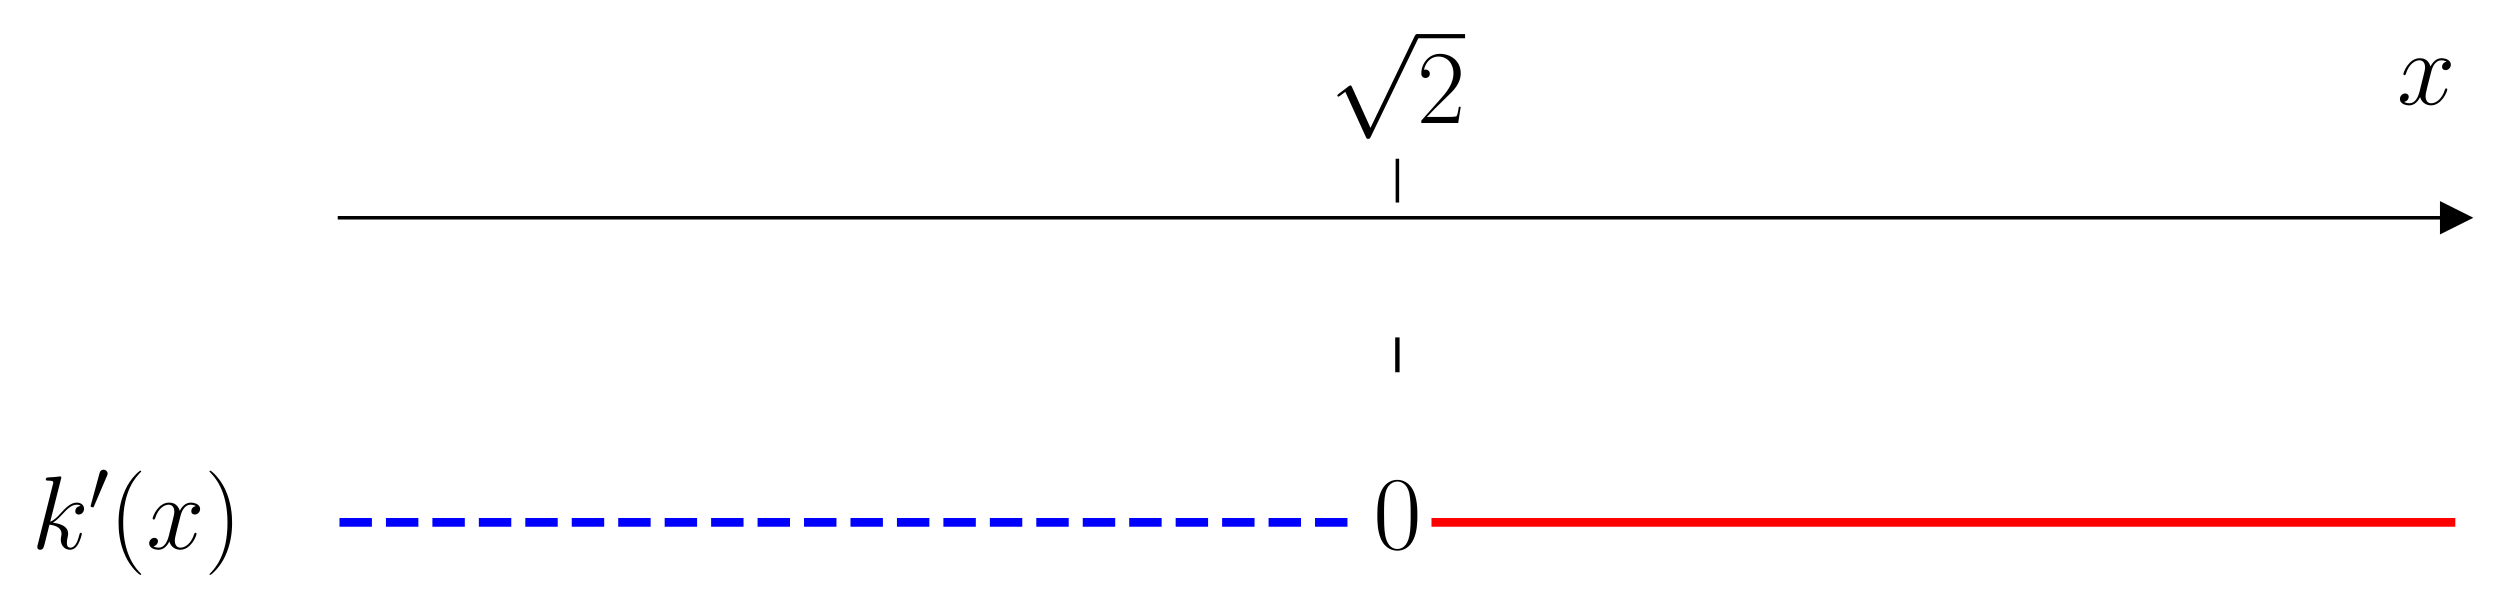
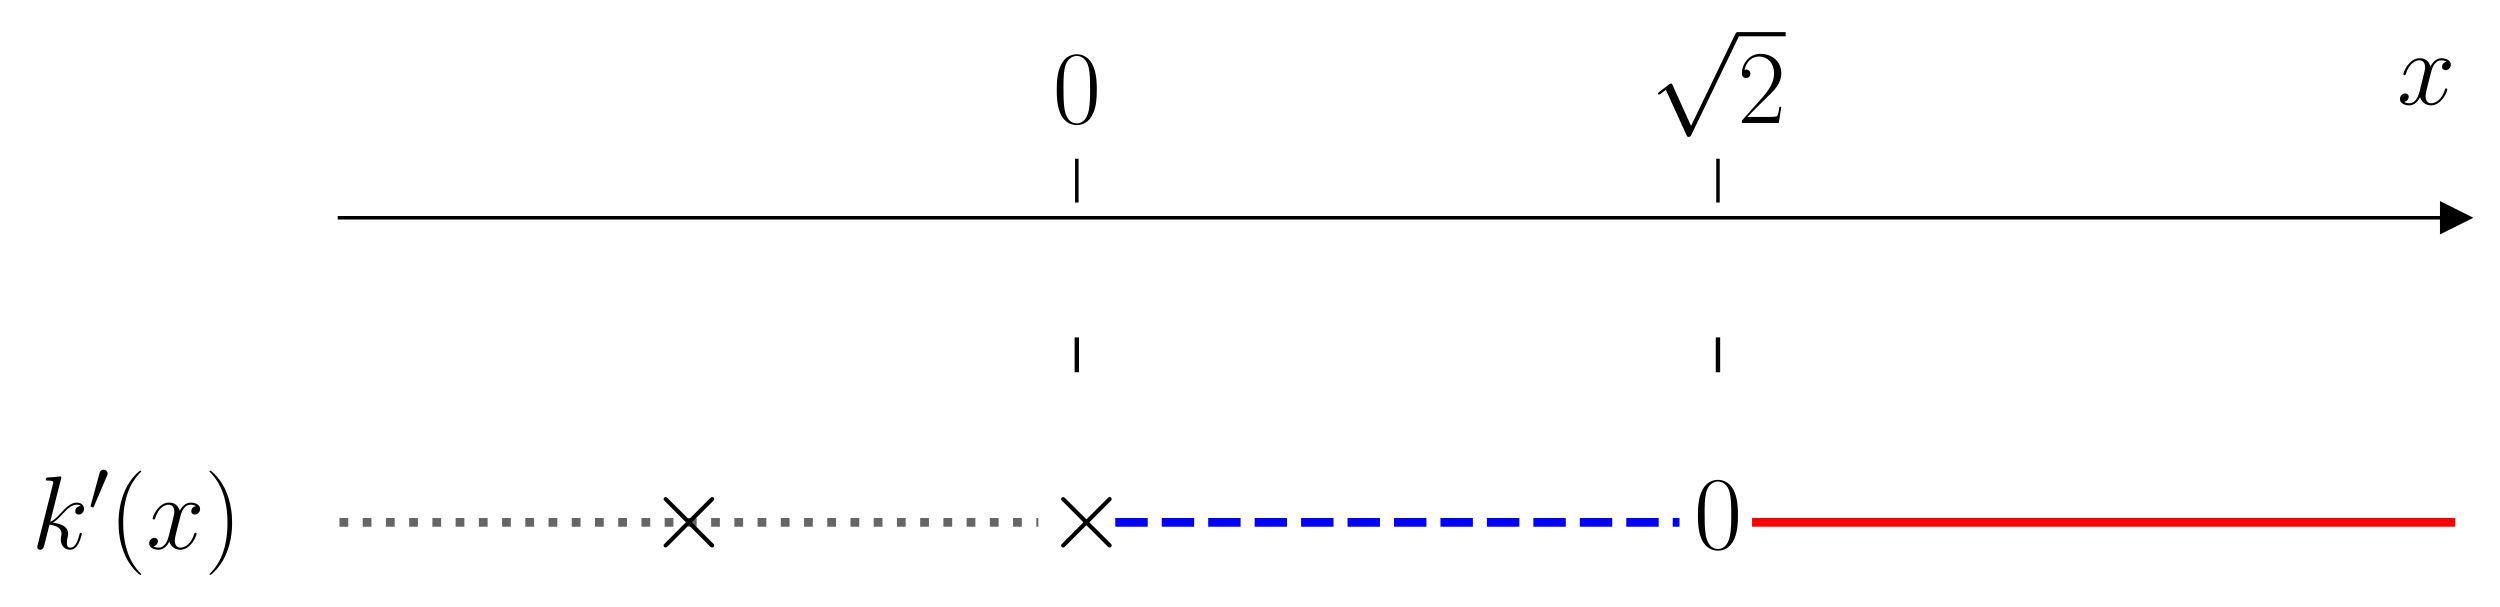
<svg xmlns="http://www.w3.org/2000/svg" xmlns:xlink="http://www.w3.org/1999/xlink" width="570.454pt" height="138.365pt" viewBox="0 0 570.454 138.365" version="1.1">
  <defs>
    <style type="text/css">*{stroke-linejoin: round; stroke-linecap: butt}</style>
  </defs>
  <g id="figure_1">
    <g id="patch_1">
      <path d="M 0 138.365  L 570.454 138.365  L 570.454 0  L 0 0  L 0 138.365  z " style="fill: none" />
    </g>
    <g id="axes_1">
      <g id="patch_2">
        <path d="M 77.464 122.674  L 560.254 122.674  L 560.254 46.215  L 77.464 46.215  L 77.464 122.674  z " style="fill: none" />
      </g>
      <g id="matplotlib.axis_1">
        <g id="xtick_1">
          <g id="line2d_1">
            <defs>
-               <path id="m3f08882ecc" d="M 0 0  L 0 -10  " style="stroke: #000000; stroke-width: 0.8" />
+               <path id="mfc2498b287" d="M 0 0  L 0 -10  " style="stroke: #000000; stroke-width: 0.8" />
            </defs>
            <g>
-               <use xlink:href="#m3f08882ecc" x="318.859" y="46.215" style="stroke: #000000; stroke-width: 0.8" />
+               <use xlink:href="#mfc2498b287" x="245.709" y="46.215" style="stroke: #000000; stroke-width: 0.8" />
            </g>
          </g>
          <g id="text_1">
-             <g transform="translate(303.4134 28.06398) scale(0.24 -0.24)">
+             <g transform="translate(240.226 28.06398) scale(0.24 -0.24)">
+               <defs>
+                 <path id="CMR17-30" d="M 2688 2025  C 2688 2416 2682 3080 2413 3591  C 2176 4039 1798 4198 1466 4198  C 1158 4198 768 4058 525 3597  C 269 3118 243 2524 243 2025  C 243 1661 250 1106 448 619  C 723 -39 1216 -128 1466 -128  C 1760 -128 2208 -7 2470 600  C 2662 1042 2688 1559 2688 2025  z M 1466 -26  C 1056 -26 813 325 723 812  C 653 1188 653 1738 653 2096  C 653 2588 653 2997 736 3387  C 858 3929 1216 4096 1466 4096  C 1728 4096 2067 3923 2189 3400  C 2272 3036 2278 2607 2278 2096  C 2278 1680 2278 1169 2202 792  C 2067 95 1690 -26 1466 -26  z " transform="scale(0.015625)" />
+               </defs>
+               <use xlink:href="#CMR17-30" transform="scale(0.996264)" />
+             </g>
+           </g>
+         </g>
+         <g id="xtick_2">
+           <g id="line2d_2">
+             <g>
+               <use xlink:href="#mfc2498b287" x="392.009" y="46.215" style="stroke: #000000; stroke-width: 0.8" />
+             </g>
+           </g>
+           <g id="text_2">
+             <g transform="translate(376.5635 28.06398) scale(0.24 -0.24)">
              <defs>
                <path id="CMSY10-70" d="M 2490 -5472  L 1363 -2982  C 1318 -2880 1286 -2880 1267 -2880  C 1261 -2880 1229 -2880 1158 -2931  L 550 -3392  C 467 -3456 467 -3475 467 -3494  C 467 -3526 486 -3565 531 -3565  C 570 -3565 678 -3475 749 -3424  C 787 -3393 883 -3323 954 -3271  L 2214 -6042  C 2259 -6144 2291 -6144 2349 -6144  C 2445 -6144 2464 -6106 2509 -6016  L 5414 0  C 5459 90 5459 115 5459 128  C 5459 192 5408 256 5331 256  C 5280 256 5235 224 5184 122  L 2490 -5472  z " transform="scale(0.015625)" />
                <path id="CMR17-32" d="M 2669 989  L 2554 989  C 2490 536 2438 459 2413 420  C 2381 369 1920 369 1830 369  L 602 369  C 832 619 1280 1072 1824 1597  C 2214 1967 2669 2402 2669 3035  C 2669 3790 2067 4224 1395 4224  C 691 4224 262 3604 262 3030  C 262 2780 448 2748 525 2748  C 589 2748 781 2787 781 3010  C 781 3207 614 3264 525 3264  C 486 3264 448 3258 422 3245  C 544 3790 915 4058 1306 4058  C 1862 4058 2227 3617 2227 3035  C 2227 2479 1901 2000 1536 1584  L 262 146  L 262 0  L 2515 0  L 2669 989  z " transform="scale(0.015625)" />
              </defs>
-               <use xlink:href="#CMSY10-70" transform="translate(0 80.55052) scale(0.996264)" />
+               <use xlink:href="#CMSY10-70" transform="translate(0 82.42146) scale(0.996264)" />
              <use xlink:href="#CMR17-32" transform="translate(83.02225 0) scale(0.996264)" />
-               <path d="M 83.022 80.551  L 128.713 80.551  L 128.713 84.535  L 83.022 84.535  L 83.022 80.551  z " />
+               <path d="M 83.022 82.421  L 128.713 82.421  L 128.713 86.406  L 83.022 86.406  L 83.022 82.421  z " />
            </g>
          </g>
        </g>
-         <g id="text_2">
+         <g id="text_3">
          <g transform="translate(546.9499 23.8044) scale(0.24 -0.24)">
            <defs>
              <path id="CMMI12-78" d="M 3034 2606  C 2829 2567 2752 2414 2752 2293  C 2752 2139 2874 2088 2963 2088  C 3155 2088 3290 2254 3290 2427  C 3290 2695 2982 2816 2714 2816  C 2323 2816 2106 2433 2048 2312  C 1901 2816 1504 2816 1389 2816  C 736 2816 390 1980 390 1839  C 390 1814 416 1782 461 1782  C 512 1782 525 1820 538 1846  C 755 2555 1184 2689 1370 2689  C 1658 2689 1715 2420 1715 2267  C 1715 2127 1677 1980 1600 1673  L 1382 798  C 1286 415 1101 64 762 64  C 730 64 570 64 435 147  C 666 192 717 383 717 460  C 717 588 621 664 499 664  C 346 664 179 530 179 326  C 179 57 480 -64 755 -64  C 1062 -64 1280 179 1414 441  C 1517 64 1837 -64 2074 -64  C 2726 -64 3072 773 3072 913  C 3072 945 3046 971 3008 971  C 2950 971 2944 939 2925 888  C 2752 326 2381 64 2093 64  C 1869 64 1747 230 1747 492  C 1747 632 1773 734 1875 1156  L 2099 2024  C 2195 2408 2413 2689 2707 2689  C 2720 2689 2899 2689 3034 2606  z " transform="scale(0.015625)" />
            </defs>
            <use xlink:href="#CMMI12-78" transform="scale(0.996264)" />
          </g>
        </g>
      </g>
      <g id="matplotlib.axis_2" />
-       <g id="line2d_2">
+       <g id="line2d_3">
        <defs>
-           <path id="m8b72366058" d="M 3 0  L -3 -3  L -3 3  z " style="stroke: #000000; stroke-linejoin: miter" />
+           <path id="m589b50e64b" d="M 3 0  L -3 -3  L -3 3  z " style="stroke: #000000; stroke-linejoin: miter" />
        </defs>
        <g>
-           <use xlink:href="#m8b72366058" x="560.254" y="49.69" style="stroke: #000000; stroke-linejoin: miter" />
+           <use xlink:href="#m589b50e64b" x="560.254" y="49.69" style="stroke: #000000; stroke-linejoin: miter" />
        </g>
      </g>
-       <g id="line2d_3">
-         <path d="M 77.464 119.198  L 310.081 119.198  " clip-path="url(#pb2f3d792ea)" style="fill: none; stroke-dasharray: 7.4,3.2; stroke-dashoffset: 0; stroke: #0000ff; stroke-width: 2" />
-       </g>
      <g id="line2d_4">
-         <path d="M 327.637 119.198  L 560.254 119.198  " clip-path="url(#pb2f3d792ea)" style="fill: none; stroke: #ff0000; stroke-width: 2; stroke-linecap: square" />
+         <path d="M 77.464 119.198  L 236.931 119.198  " clip-path="url(#pd93792b7d0)" style="fill: none; stroke-dasharray: 2,3.3; stroke-dashoffset: 0; stroke: #000000; stroke-opacity: 0.6; stroke-width: 2" />
      </g>
      <g id="line2d_5">
-         <path d="M 318.859 84.444  L 318.859 77.493  " clip-path="url(#pb2f3d792ea)" style="fill: none; stroke: #000000; stroke-linecap: square" />
+         <path d="M 254.487 119.198  L 383.231 119.198  " clip-path="url(#pd93792b7d0)" style="fill: none; stroke-dasharray: 7.4,3.2; stroke-dashoffset: 0; stroke: #0000ff; stroke-width: 2" />
+       </g>
+       <g id="line2d_6">
+         <path d="M 400.787 119.198  L 560.254 119.198  " clip-path="url(#pd93792b7d0)" style="fill: none; stroke: #ff0000; stroke-width: 2; stroke-linecap: square" />
+       </g>
+       <g id="line2d_7">
+         <path d="M 245.709 84.444  L 245.709 77.493  " clip-path="url(#pd93792b7d0)" style="fill: none; stroke: #000000; stroke-linecap: square" />
+       </g>
+       <g id="line2d_8">
+         <path d="M 392.009 84.444  L 392.009 77.493  " clip-path="url(#pd93792b7d0)" style="fill: none; stroke: #000000; stroke-linecap: square" />
      </g>
      <g id="patch_3">
        <path d="M 77.464 122.674  L 77.464 46.215  " style="fill: none" />
      </g>
      <g id="patch_4">
        <path d="M 560.254 122.674  L 560.254 46.215  " style="fill: none" />
      </g>
      <g id="patch_5">
        <path d="M 77.464 49.69  L 560.254 49.69  " style="fill: none; stroke: #000000; stroke-width: 0.8; stroke-linejoin: miter; stroke-linecap: square" />
      </g>
      <g id="patch_6">
        <path d="M 77.464 46.215  L 560.254 46.215  " style="fill: none" />
      </g>
-       <g id="text_3">
+       <g id="text_4">
        <g transform="translate(7.2 125.207) scale(0.24 -0.24)">
          <defs>
            <path id="CMMI12-6b" d="M 1798 4257  C 1805 4283 1818 4321 1818 4352  C 1818 4416 1754 4416 1741 4416  C 1734 4416 1504 4393 1389 4377  C 1280 4377 1184 4358 1069 4358  C 915 4345 870 4339 870 4224  C 870 4160 934 4160 998 4160  C 1325 4160 1325 4103 1325 4040  C 1325 4015 1325 4002 1293 3888  L 378 248  C 352 152 352 140 352 101  C 352 -38 461 -64 525 -64  C 704 -64 742 77 794 275  L 1094 1469  C 1555 1418 1830 1226 1830 920  C 1830 881 1830 856 1811 760  C 1786 664 1786 588 1786 556  C 1786 185 2029 -64 2355 -64  C 2650 -64 2803 204 2854 294  C 2989 530 3072 888 3072 913  C 3072 945 3046 971 3008 971  C 2950 971 2944 945 2918 843  C 2829 511 2694 64 2368 64  C 2240 64 2157 128 2157 370  C 2157 492 2182 632 2208 728  C 2234 843 2234 849 2234 926  C 2234 1303 1894 1514 1306 1590  C 1536 1731 1766 1980 1856 2076  C 2221 2484 2470 2689 2765 2689  C 2912 2689 2950 2650 2995 2612  C 2758 2586 2669 2420 2669 2293  C 2669 2139 2790 2088 2880 2088  C 3053 2088 3206 2235 3206 2440  C 3206 2625 3059 2816 2771 2816  C 2419 2816 2131 2567 1677 2056  C 1613 1980 1376 1737 1139 1648  L 1798 4257  z " transform="scale(0.015625)" />
            <path id="CMSY10-30" d="M 1619 3040  C 1651 3117 1677 3174 1677 3238  C 1677 3424 1510 3578 1312 3578  C 1133 3578 1018 3456 973 3290  L 211 493  C 211 480 186 410 186 403  C 186 333 352 288 403 288  C 442 288 448 307 486 390  L 1619 3040  z " transform="scale(0.015625)" />
            <path id="CMR17-28" d="M 1958 -1561  C 1958 -1555 1958 -1542 1939 -1523  C 1645 -1224 858 -407 858 1581  C 858 3569 1632 4379 1946 4697  C 1946 4704 1958 4717 1958 4736  C 1958 4755 1939 4768 1914 4768  C 1843 4768 1299 4296 986 3594  C 666 2887 576 2199 576 1588  C 576 1128 621 351 1005 -471  C 1312 -1135 1837 -1600 1914 -1600  C 1946 -1600 1958 -1587 1958 -1561  z " transform="scale(0.015625)" />
            <path id="CMR17-29" d="M 1683 1581  C 1683 2040 1638 2817 1254 3639  C 947 4303 422 4768 346 4768  C 326 4768 301 4761 301 4729  C 301 4717 307 4710 314 4697  C 621 4378 1402 3568 1402 1584  C 1402 -407 627 -1217 314 -1537  C 307 -1549 301 -1556 301 -1568  C 301 -1600 326 -1600 346 -1600  C 416 -1600 960 -1128 1274 -426  C 1594 281 1683 969 1683 1581  z " transform="scale(0.015625)" />
          </defs>
          <use xlink:href="#CMMI12-6b" transform="scale(0.996264)" />
          <use xlink:href="#CMSY10-30" transform="translate(54.0792 36.15364) scale(0.697382)" />
          <use xlink:href="#CMR17-28" transform="translate(73.75529 0) scale(0.996264)" />
          <use xlink:href="#CMMI12-78" transform="translate(109.0361 0) scale(0.996264)" />
          <use xlink:href="#CMR17-29" transform="translate(164.4701 0) scale(0.996264)" />
        </g>
      </g>
-       <g id="text_4">
-         <g transform="translate(313.3761 125.175) scale(0.24 -0.24)">
+       <g id="text_5">
+         <g transform="translate(147.8988 125.175) scale(0.24 -0.24)">
          <defs>
-             <path id="CMR17-30" d="M 2688 2025  C 2688 2416 2682 3080 2413 3591  C 2176 4039 1798 4198 1466 4198  C 1158 4198 768 4058 525 3597  C 269 3118 243 2524 243 2025  C 243 1661 250 1106 448 619  C 723 -39 1216 -128 1466 -128  C 1760 -128 2208 -7 2470 600  C 2662 1042 2688 1559 2688 2025  z M 1466 -26  C 1056 -26 813 325 723 812  C 653 1188 653 1738 653 2096  C 653 2588 653 2997 736 3387  C 858 3929 1216 4096 1466 4096  C 1728 4096 2067 3923 2189 3400  C 2272 3036 2278 2607 2278 2096  C 2278 1680 2278 1169 2202 792  C 2067 95 1690 -26 1466 -26  z " transform="scale(0.015625)" />
+             <path id="CMSY10-2" d="M 2490 1785  L 1210 3059  C 1133 3136 1120 3148 1069 3148  C 1005 3148 941 3091 941 3020  C 941 2976 954 2963 1024 2892  L 2304 1606  L 1024 320  C 954 249 941 236 941 192  C 941 121 1005 64 1069 64  C 1120 64 1133 76 1210 153  L 2483 1427  L 3808 102  C 3821 96 3866 64 3904 64  C 3981 64 4032 121 4032 192  C 4032 204 4032 230 4013 262  C 4006 275 2989 1280 2669 1606  L 3840 2777  C 3872 2816 3968 2899 4000 2937  C 4006 2950 4032 2976 4032 3020  C 4032 3091 3981 3148 3904 3148  C 3853 3148 3827 3123 3757 3052  L 2490 1785  z " transform="scale(0.015625)" />
          </defs>
+           <use xlink:href="#CMSY10-2" transform="scale(0.996264)" />
+         </g>
+       </g>
+       <g id="text_6">
+         <g transform="translate(238.6049 125.175) scale(0.24 -0.24)">
+           <use xlink:href="#CMSY10-2" transform="scale(0.996264)" />
+         </g>
+       </g>
+       <g id="text_7">
+         <g transform="translate(386.5261 125.175) scale(0.24 -0.24)">
          <use xlink:href="#CMR17-30" transform="scale(0.996264)" />
        </g>
      </g>
    </g>
  </g>
  <defs>
-     <clipPath id="pb2f3d792ea">
+     <clipPath id="pd93792b7d0">
      <rect x="77.464" y="46.215" width="482.79" height="76.459" />
    </clipPath>
  </defs>
</svg>
